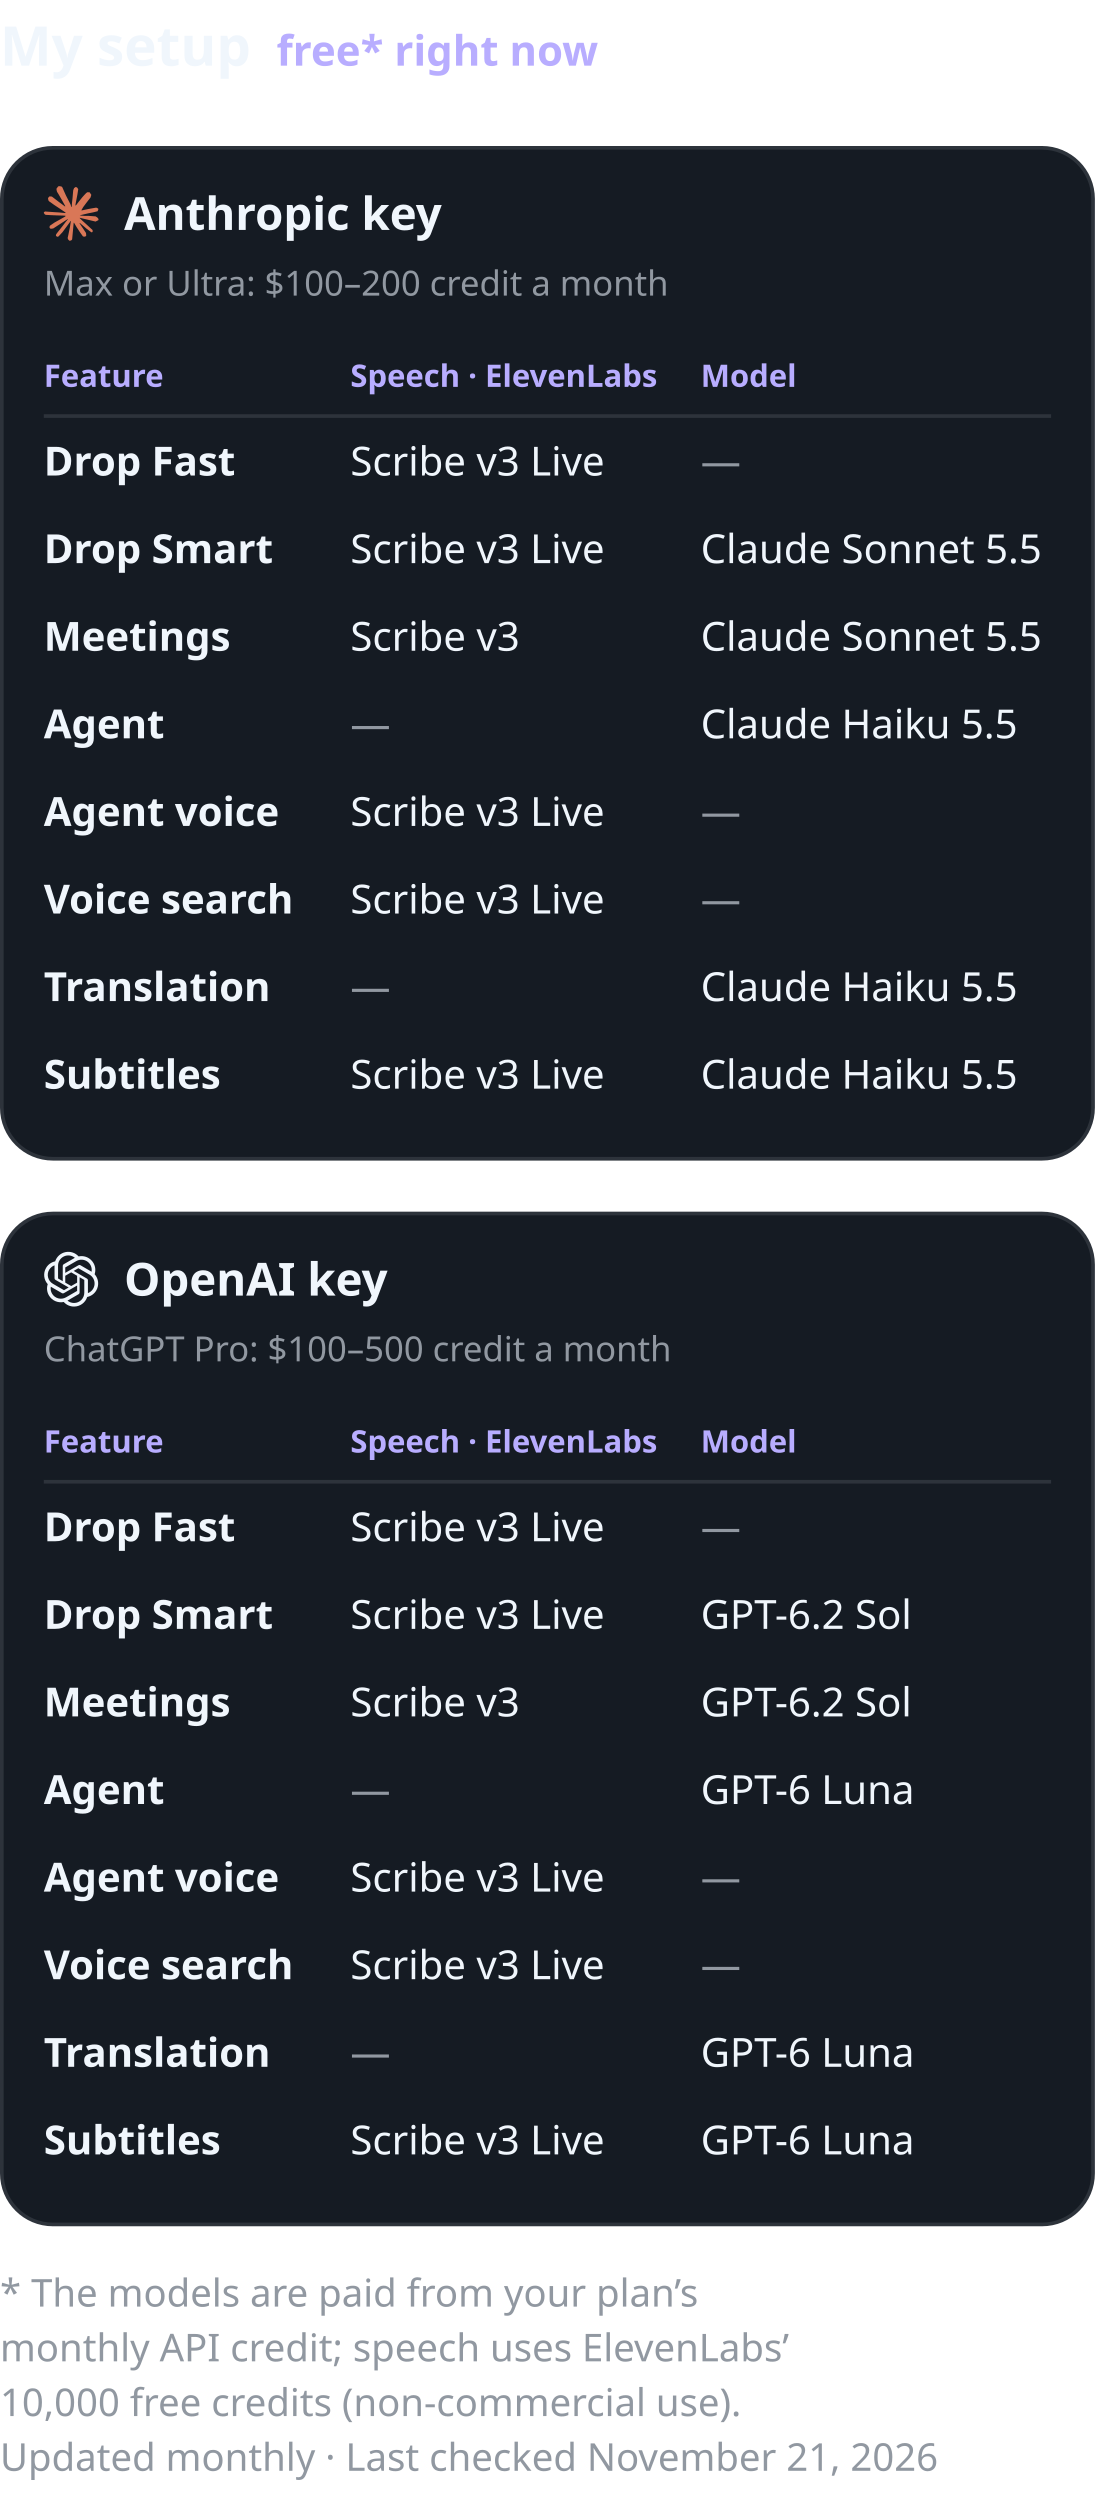
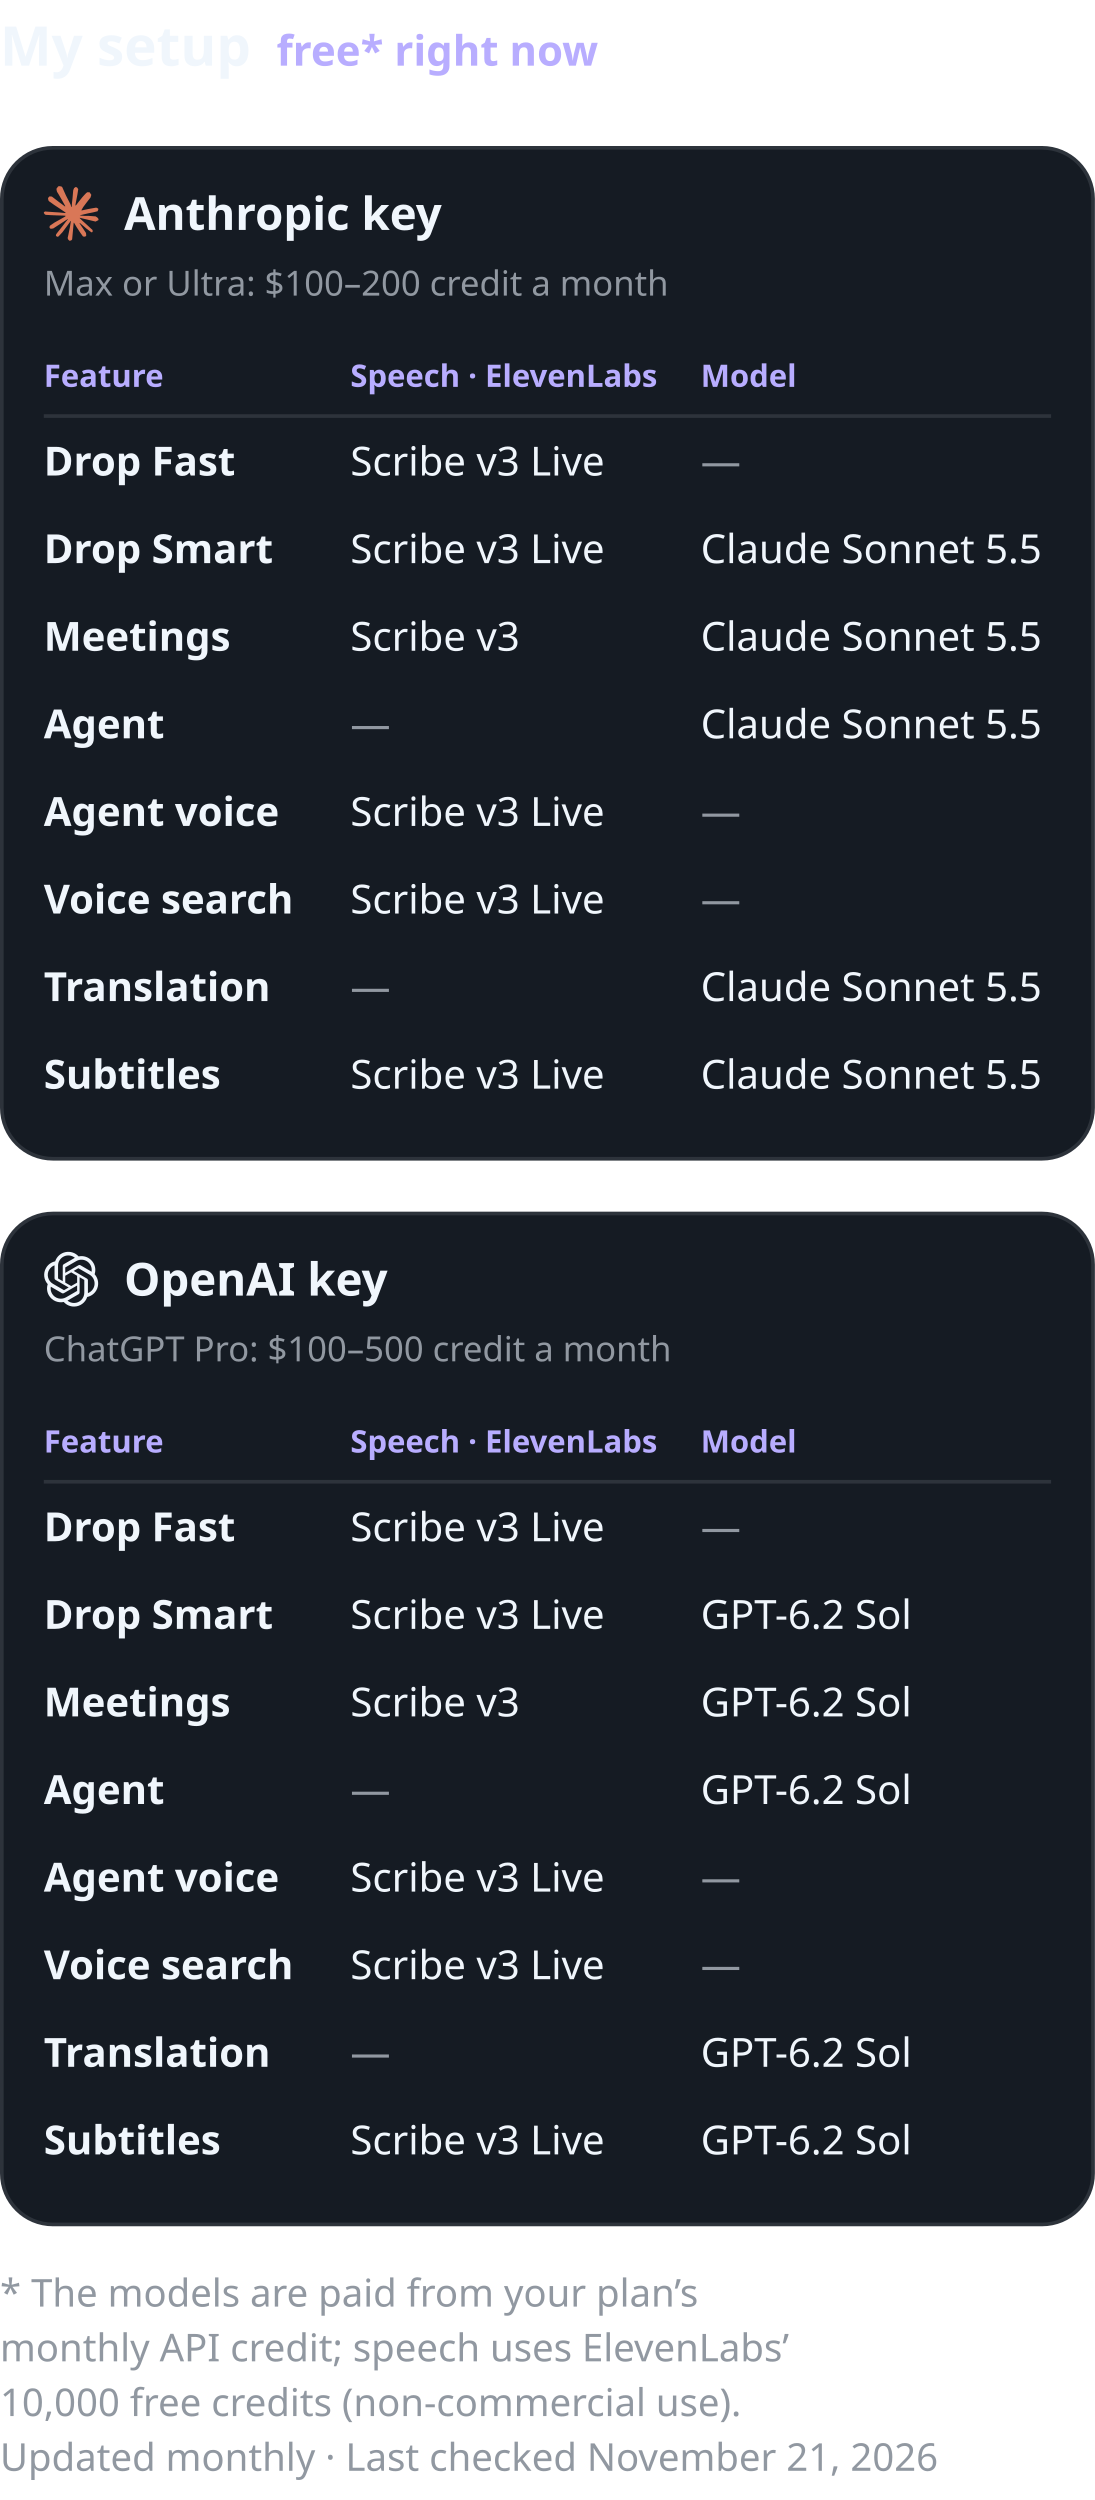
<svg xmlns="http://www.w3.org/2000/svg" width="300" height="685" viewBox="0 0 300 685">
  <text x="0" y="18" font-family="-apple-system, BlinkMacSystemFont, 'Segoe UI', 'Noto Sans', Helvetica, Arial, sans-serif" font-size="15" font-weight="700" fill="#f0f6fc">My setup<tspan dx="7" font-size="11.5" font-weight="600" fill="#b8adff">free* right now</tspan>
  </text>
  <rect x="0.5" y="40.5" width="299.0" height="277" rx="14" fill="#151b23" stroke="#2d333b" />
  <svg x="12" y="51" width="15" height="15" fill="#d97757" role="img" viewBox="0 0 24 24">
    <path d="m4.714 15.956 4.717-2.647.079-.231-.079-.128h-.231l-.789-.049-2.696-.073-2.337-.097-2.265-.121-.571-.121-.534-.704.055-.352.48-.322.686.061 1.518.103 2.277.158 1.651.097 2.447.255h.389l.055-.158-.134-.097-.103-.097L6.973 9.836l-2.55-1.688-1.336-.971-.723-.492-.364-.461-.158-1.008.656-.723.88.061.225.061.892.686 1.906 1.475 2.489 1.834.364.303.146-.103.018-.073-.164-.273-1.354-2.447-1.445-2.489-.643-1.032-.17-.619c-.061-.255-.103-.467-.103-.729L6.287.134 6.7 0l.996.134.419.364.619 1.415 1.002 2.228 1.554 3.03.455.898.243.832.091.255h.158v-.146l.128-1.706.237-2.095.231-2.696.079-.759.376-.911.747-.492.583.279.48.686-.067.443-.285 1.852-.559 2.902-.364 1.943h.212l.243-.243.984-1.305 1.651-2.064.729-.82.85-.905.546-.431h1.032l.759 1.129-.34 1.166-1.062 1.348-.88 1.141-1.263 1.7-.789 1.36.073.109.188-.018 2.853-.607 1.542-.279 1.84-.316.832.389.091.395-.328.807-1.967.486-2.307.461-3.436.814-.043.03.049.061 1.548.146.662.036h1.621l3.018.225.789.522.474.638-.079.486-1.214.619-1.639-.389-3.825-.911-1.311-.328h-.182v.109l1.093 1.069 2.003 1.809 2.507 2.331.128.577-.322.455-.34-.049-2.204-1.657-.85-.747-1.925-1.621h-.128v.17l.443.65 2.344 3.521.121 1.081-.17.352-.607.212-.668-.121-1.372-1.925L14.38 17.959l-1.141-1.943-.14.079-.674 7.255-.316.37-.729.279-.607-.461-.322-.747.322-1.475.389-1.925.316-1.53.285-1.9.17-.631-.012-.043-.14.018-1.433 1.967-2.18 2.945-1.724 1.846-.413.164-.716-.37.067-.662.401-.589 2.386-3.036 1.439-1.882.929-1.087-.006-.158h-.055l-6.338 4.116-1.129.146-.486-.455.061-.747.231-.243 1.906-1.311Z" />
  </svg>
  <text x="34.0" y="63" font-family="-apple-system, BlinkMacSystemFont, 'Segoe UI', 'Noto Sans', Helvetica, Arial, sans-serif" font-size="12.5" font-weight="600" fill="#f0f6fc">Anthropic key</text>
  <text x="12.0" y="81" font-family="-apple-system, BlinkMacSystemFont, 'Segoe UI', 'Noto Sans', Helvetica, Arial, sans-serif" font-size="9.5" fill="#9198a1">Max or Ultra: $100–200 credit a month</text>
  <text x="12.0" y="106" font-family="-apple-system, BlinkMacSystemFont, 'Segoe UI', 'Noto Sans', Helvetica, Arial, sans-serif" font-size="8.5" font-weight="600" fill="#b8adff">Feature</text>
  <text x="96.0" y="106" font-family="-apple-system, BlinkMacSystemFont, 'Segoe UI', 'Noto Sans', Helvetica, Arial, sans-serif" font-size="8.5" font-weight="600" fill="#b8adff">Speech · ElevenLabs</text>
  <text x="192.0" y="106" font-family="-apple-system, BlinkMacSystemFont, 'Segoe UI', 'Noto Sans', Helvetica, Arial, sans-serif" font-size="8.5" font-weight="600" fill="#b8adff">Model</text>
  <line x1="12.0" y1="114" x2="288.0" y2="114" stroke="#2d333b" />
  <text x="12.0" y="130.3" font-family="-apple-system, BlinkMacSystemFont, 'Segoe UI', 'Noto Sans', Helvetica, Arial, sans-serif" font-size="11" font-weight="600" fill="#f0f6fc">Drop Fast</text>
  <text x="96.0" y="130.3" font-family="-apple-system, BlinkMacSystemFont, 'Segoe UI', 'Noto Sans', Helvetica, Arial, sans-serif" font-size="11" font-weight="400" fill="#f0f6fc">Scribe v3 Live</text>
  <text x="192.0" y="130.3" font-family="-apple-system, BlinkMacSystemFont, 'Segoe UI', 'Noto Sans', Helvetica, Arial, sans-serif" font-size="11" font-weight="400" fill="#9198a1">—</text>
  <text x="12.0" y="154.3" font-family="-apple-system, BlinkMacSystemFont, 'Segoe UI', 'Noto Sans', Helvetica, Arial, sans-serif" font-size="11" font-weight="600" fill="#f0f6fc">Drop Smart</text>
  <text x="96.0" y="154.3" font-family="-apple-system, BlinkMacSystemFont, 'Segoe UI', 'Noto Sans', Helvetica, Arial, sans-serif" font-size="11" font-weight="400" fill="#f0f6fc">Scribe v3 Live</text>
  <text x="192.0" y="154.3" font-family="-apple-system, BlinkMacSystemFont, 'Segoe UI', 'Noto Sans', Helvetica, Arial, sans-serif" font-size="11" font-weight="400" fill="#f0f6fc">Claude Sonnet 5.5</text>
  <text x="12.0" y="178.3" font-family="-apple-system, BlinkMacSystemFont, 'Segoe UI', 'Noto Sans', Helvetica, Arial, sans-serif" font-size="11" font-weight="600" fill="#f0f6fc">Meetings</text>
  <text x="96.0" y="178.3" font-family="-apple-system, BlinkMacSystemFont, 'Segoe UI', 'Noto Sans', Helvetica, Arial, sans-serif" font-size="11" font-weight="400" fill="#f0f6fc">Scribe v3</text>
  <text x="192.0" y="178.3" font-family="-apple-system, BlinkMacSystemFont, 'Segoe UI', 'Noto Sans', Helvetica, Arial, sans-serif" font-size="11" font-weight="400" fill="#f0f6fc">Claude Sonnet 5.5</text>
  <text x="12.0" y="202.3" font-family="-apple-system, BlinkMacSystemFont, 'Segoe UI', 'Noto Sans', Helvetica, Arial, sans-serif" font-size="11" font-weight="600" fill="#f0f6fc">Agent</text>
  <text x="96.0" y="202.3" font-family="-apple-system, BlinkMacSystemFont, 'Segoe UI', 'Noto Sans', Helvetica, Arial, sans-serif" font-size="11" font-weight="400" fill="#9198a1">—</text>
-   <text x="192.0" y="202.3" font-family="-apple-system, BlinkMacSystemFont, 'Segoe UI', 'Noto Sans', Helvetica, Arial, sans-serif" font-size="11" font-weight="400" fill="#f0f6fc">Claude Haiku 5.5</text>
+   <text x="192.0" y="202.3" font-family="-apple-system, BlinkMacSystemFont, 'Segoe UI', 'Noto Sans', Helvetica, Arial, sans-serif" font-size="11" font-weight="400" fill="#f0f6fc">Claude Sonnet 5.5</text>
  <text x="12.0" y="226.3" font-family="-apple-system, BlinkMacSystemFont, 'Segoe UI', 'Noto Sans', Helvetica, Arial, sans-serif" font-size="11" font-weight="600" fill="#f0f6fc">Agent voice</text>
  <text x="96.0" y="226.3" font-family="-apple-system, BlinkMacSystemFont, 'Segoe UI', 'Noto Sans', Helvetica, Arial, sans-serif" font-size="11" font-weight="400" fill="#f0f6fc">Scribe v3 Live</text>
  <text x="192.0" y="226.3" font-family="-apple-system, BlinkMacSystemFont, 'Segoe UI', 'Noto Sans', Helvetica, Arial, sans-serif" font-size="11" font-weight="400" fill="#9198a1">—</text>
  <text x="12.0" y="250.3" font-family="-apple-system, BlinkMacSystemFont, 'Segoe UI', 'Noto Sans', Helvetica, Arial, sans-serif" font-size="11" font-weight="600" fill="#f0f6fc">Voice search</text>
  <text x="96.0" y="250.3" font-family="-apple-system, BlinkMacSystemFont, 'Segoe UI', 'Noto Sans', Helvetica, Arial, sans-serif" font-size="11" font-weight="400" fill="#f0f6fc">Scribe v3 Live</text>
  <text x="192.0" y="250.3" font-family="-apple-system, BlinkMacSystemFont, 'Segoe UI', 'Noto Sans', Helvetica, Arial, sans-serif" font-size="11" font-weight="400" fill="#9198a1">—</text>
  <text x="12.0" y="274.3" font-family="-apple-system, BlinkMacSystemFont, 'Segoe UI', 'Noto Sans', Helvetica, Arial, sans-serif" font-size="11" font-weight="600" fill="#f0f6fc">Translation</text>
  <text x="96.0" y="274.3" font-family="-apple-system, BlinkMacSystemFont, 'Segoe UI', 'Noto Sans', Helvetica, Arial, sans-serif" font-size="11" font-weight="400" fill="#9198a1">—</text>
-   <text x="192.0" y="274.3" font-family="-apple-system, BlinkMacSystemFont, 'Segoe UI', 'Noto Sans', Helvetica, Arial, sans-serif" font-size="11" font-weight="400" fill="#f0f6fc">Claude Haiku 5.5</text>
+   <text x="192.0" y="274.3" font-family="-apple-system, BlinkMacSystemFont, 'Segoe UI', 'Noto Sans', Helvetica, Arial, sans-serif" font-size="11" font-weight="400" fill="#f0f6fc">Claude Sonnet 5.5</text>
  <text x="12.0" y="298.3" font-family="-apple-system, BlinkMacSystemFont, 'Segoe UI', 'Noto Sans', Helvetica, Arial, sans-serif" font-size="11" font-weight="600" fill="#f0f6fc">Subtitles</text>
  <text x="96.0" y="298.3" font-family="-apple-system, BlinkMacSystemFont, 'Segoe UI', 'Noto Sans', Helvetica, Arial, sans-serif" font-size="11" font-weight="400" fill="#f0f6fc">Scribe v3 Live</text>
-   <text x="192.0" y="298.3" font-family="-apple-system, BlinkMacSystemFont, 'Segoe UI', 'Noto Sans', Helvetica, Arial, sans-serif" font-size="11" font-weight="400" fill="#f0f6fc">Claude Haiku 5.5</text>
+   <text x="192.0" y="298.3" font-family="-apple-system, BlinkMacSystemFont, 'Segoe UI', 'Noto Sans', Helvetica, Arial, sans-serif" font-size="11" font-weight="400" fill="#f0f6fc">Claude Sonnet 5.5</text>
  <rect x="0.5" y="332.5" width="299.0" height="277" rx="14" fill="#151b23" stroke="#2d333b" />
  <svg x="12" y="343" width="15" height="15" fill="#f0f6fc" role="img" viewBox="0 0 24 24">
    <path d="M22.282 9.821a5.985 5.985 0 0 0-.516-4.911 6.046 6.046 0 0 0-6.51-2.9A6.065 6.065 0 0 0 4.981 4.182a5.985 5.985 0 0 0-3.998 2.9 6.046 6.046 0 0 0 .743 7.097 5.98 5.98 0 0 0 .511 4.911 6.051 6.051 0 0 0 6.515 2.9A5.985 5.985 0 0 0 13.26 24a6.056 6.056 0 0 0 5.772-4.206 5.989 5.989 0 0 0 3.998-2.9 6.056 6.056 0 0 0-.748-7.073zm-9.022 12.608a4.476 4.476 0 0 1-2.876-1.041l.142-.08 4.778-2.758a.795.795 0 0 0 .393-.681v-6.737l2.02 1.169a.071.071 0 0 1 .038.052v5.583a4.504 4.504 0 0 1-4.495 4.494zm-9.661-4.125a4.471 4.471 0 0 1-.535-3.014l.142.085 4.783 2.758a.771.771 0 0 0 .781 0l5.843-3.369v2.332a.08.08 0 0 1-.033.061L9.74 19.95a4.499 4.499 0 0 1-6.141-1.646zM2.341 7.896a4.485 4.485 0 0 1 2.365-1.973V11.6a.766.766 0 0 0 .388.676l5.814 3.354-2.02 1.169a.076.076 0 0 1-.071 0l-4.83-2.787A4.504 4.504 0 0 1 2.341 7.872zm16.596 3.856L13.104 8.364 15.119 7.2a.076.076 0 0 1 .071 0l4.83 2.791a4.494 4.494 0 0 1-.676 8.104v-5.677a.79.79 0 0 0-.407-.667zm2.011-3.023l-.142-.085-4.774-2.782a.776.776 0 0 0-.785 0L9.409 9.23V6.897a.066.066 0 0 1 .028-.061l4.83-2.787a4.499 4.499 0 0 1 6.68 4.66zM8.306 12.863l-2.02-1.164a.08.08 0 0 1-.038-.057V6.074a4.499 4.499 0 0 1 7.376-3.454l-.142.081L8.704 5.459a.795.795 0 0 0-.393.681zm1.098-2.365l2.602-1.5 2.607 1.5v2.999l-2.597 1.5-2.607-1.5Z" />
  </svg>
  <text x="34.0" y="355" font-family="-apple-system, BlinkMacSystemFont, 'Segoe UI', 'Noto Sans', Helvetica, Arial, sans-serif" font-size="12.5" font-weight="600" fill="#f0f6fc">OpenAI key</text>
  <text x="12.0" y="373" font-family="-apple-system, BlinkMacSystemFont, 'Segoe UI', 'Noto Sans', Helvetica, Arial, sans-serif" font-size="9.5" fill="#9198a1">ChatGPT Pro: $100–500 credit a month</text>
  <text x="12.0" y="398" font-family="-apple-system, BlinkMacSystemFont, 'Segoe UI', 'Noto Sans', Helvetica, Arial, sans-serif" font-size="8.5" font-weight="600" fill="#b8adff">Feature</text>
  <text x="96.0" y="398" font-family="-apple-system, BlinkMacSystemFont, 'Segoe UI', 'Noto Sans', Helvetica, Arial, sans-serif" font-size="8.5" font-weight="600" fill="#b8adff">Speech · ElevenLabs</text>
  <text x="192.0" y="398" font-family="-apple-system, BlinkMacSystemFont, 'Segoe UI', 'Noto Sans', Helvetica, Arial, sans-serif" font-size="8.5" font-weight="600" fill="#b8adff">Model</text>
  <line x1="12.0" y1="406" x2="288.0" y2="406" stroke="#2d333b" />
  <text x="12.0" y="422.3" font-family="-apple-system, BlinkMacSystemFont, 'Segoe UI', 'Noto Sans', Helvetica, Arial, sans-serif" font-size="11" font-weight="600" fill="#f0f6fc">Drop Fast</text>
  <text x="96.0" y="422.3" font-family="-apple-system, BlinkMacSystemFont, 'Segoe UI', 'Noto Sans', Helvetica, Arial, sans-serif" font-size="11" font-weight="400" fill="#f0f6fc">Scribe v3 Live</text>
  <text x="192.0" y="422.3" font-family="-apple-system, BlinkMacSystemFont, 'Segoe UI', 'Noto Sans', Helvetica, Arial, sans-serif" font-size="11" font-weight="400" fill="#9198a1">—</text>
  <text x="12.0" y="446.3" font-family="-apple-system, BlinkMacSystemFont, 'Segoe UI', 'Noto Sans', Helvetica, Arial, sans-serif" font-size="11" font-weight="600" fill="#f0f6fc">Drop Smart</text>
  <text x="96.0" y="446.3" font-family="-apple-system, BlinkMacSystemFont, 'Segoe UI', 'Noto Sans', Helvetica, Arial, sans-serif" font-size="11" font-weight="400" fill="#f0f6fc">Scribe v3 Live</text>
  <text x="192.0" y="446.3" font-family="-apple-system, BlinkMacSystemFont, 'Segoe UI', 'Noto Sans', Helvetica, Arial, sans-serif" font-size="11" font-weight="400" fill="#f0f6fc">GPT-6.2 Sol</text>
  <text x="12.0" y="470.3" font-family="-apple-system, BlinkMacSystemFont, 'Segoe UI', 'Noto Sans', Helvetica, Arial, sans-serif" font-size="11" font-weight="600" fill="#f0f6fc">Meetings</text>
  <text x="96.0" y="470.3" font-family="-apple-system, BlinkMacSystemFont, 'Segoe UI', 'Noto Sans', Helvetica, Arial, sans-serif" font-size="11" font-weight="400" fill="#f0f6fc">Scribe v3</text>
  <text x="192.0" y="470.3" font-family="-apple-system, BlinkMacSystemFont, 'Segoe UI', 'Noto Sans', Helvetica, Arial, sans-serif" font-size="11" font-weight="400" fill="#f0f6fc">GPT-6.2 Sol</text>
  <text x="12.0" y="494.3" font-family="-apple-system, BlinkMacSystemFont, 'Segoe UI', 'Noto Sans', Helvetica, Arial, sans-serif" font-size="11" font-weight="600" fill="#f0f6fc">Agent</text>
  <text x="96.0" y="494.3" font-family="-apple-system, BlinkMacSystemFont, 'Segoe UI', 'Noto Sans', Helvetica, Arial, sans-serif" font-size="11" font-weight="400" fill="#9198a1">—</text>
-   <text x="192.0" y="494.3" font-family="-apple-system, BlinkMacSystemFont, 'Segoe UI', 'Noto Sans', Helvetica, Arial, sans-serif" font-size="11" font-weight="400" fill="#f0f6fc">GPT-6 Luna</text>
+   <text x="192.0" y="494.3" font-family="-apple-system, BlinkMacSystemFont, 'Segoe UI', 'Noto Sans', Helvetica, Arial, sans-serif" font-size="11" font-weight="400" fill="#f0f6fc">GPT-6.2 Sol</text>
  <text x="12.0" y="518.3" font-family="-apple-system, BlinkMacSystemFont, 'Segoe UI', 'Noto Sans', Helvetica, Arial, sans-serif" font-size="11" font-weight="600" fill="#f0f6fc">Agent voice</text>
  <text x="96.0" y="518.3" font-family="-apple-system, BlinkMacSystemFont, 'Segoe UI', 'Noto Sans', Helvetica, Arial, sans-serif" font-size="11" font-weight="400" fill="#f0f6fc">Scribe v3 Live</text>
  <text x="192.0" y="518.3" font-family="-apple-system, BlinkMacSystemFont, 'Segoe UI', 'Noto Sans', Helvetica, Arial, sans-serif" font-size="11" font-weight="400" fill="#9198a1">—</text>
  <text x="12.0" y="542.3" font-family="-apple-system, BlinkMacSystemFont, 'Segoe UI', 'Noto Sans', Helvetica, Arial, sans-serif" font-size="11" font-weight="600" fill="#f0f6fc">Voice search</text>
  <text x="96.0" y="542.3" font-family="-apple-system, BlinkMacSystemFont, 'Segoe UI', 'Noto Sans', Helvetica, Arial, sans-serif" font-size="11" font-weight="400" fill="#f0f6fc">Scribe v3 Live</text>
  <text x="192.0" y="542.3" font-family="-apple-system, BlinkMacSystemFont, 'Segoe UI', 'Noto Sans', Helvetica, Arial, sans-serif" font-size="11" font-weight="400" fill="#9198a1">—</text>
  <text x="12.0" y="566.3" font-family="-apple-system, BlinkMacSystemFont, 'Segoe UI', 'Noto Sans', Helvetica, Arial, sans-serif" font-size="11" font-weight="600" fill="#f0f6fc">Translation</text>
  <text x="96.0" y="566.3" font-family="-apple-system, BlinkMacSystemFont, 'Segoe UI', 'Noto Sans', Helvetica, Arial, sans-serif" font-size="11" font-weight="400" fill="#9198a1">—</text>
-   <text x="192.0" y="566.3" font-family="-apple-system, BlinkMacSystemFont, 'Segoe UI', 'Noto Sans', Helvetica, Arial, sans-serif" font-size="11" font-weight="400" fill="#f0f6fc">GPT-6 Luna</text>
+   <text x="192.0" y="566.3" font-family="-apple-system, BlinkMacSystemFont, 'Segoe UI', 'Noto Sans', Helvetica, Arial, sans-serif" font-size="11" font-weight="400" fill="#f0f6fc">GPT-6.2 Sol</text>
  <text x="12.0" y="590.3" font-family="-apple-system, BlinkMacSystemFont, 'Segoe UI', 'Noto Sans', Helvetica, Arial, sans-serif" font-size="11" font-weight="600" fill="#f0f6fc">Subtitles</text>
  <text x="96.0" y="590.3" font-family="-apple-system, BlinkMacSystemFont, 'Segoe UI', 'Noto Sans', Helvetica, Arial, sans-serif" font-size="11" font-weight="400" fill="#f0f6fc">Scribe v3 Live</text>
-   <text x="192.0" y="590.3" font-family="-apple-system, BlinkMacSystemFont, 'Segoe UI', 'Noto Sans', Helvetica, Arial, sans-serif" font-size="11" font-weight="400" fill="#f0f6fc">GPT-6 Luna</text>
+   <text x="192.0" y="590.3" font-family="-apple-system, BlinkMacSystemFont, 'Segoe UI', 'Noto Sans', Helvetica, Arial, sans-serif" font-size="11" font-weight="400" fill="#f0f6fc">GPT-6.2 Sol</text>
  <text x="0" y="632" font-family="-apple-system, BlinkMacSystemFont, 'Segoe UI', 'Noto Sans', Helvetica, Arial, sans-serif" font-size="10.5" fill="#9198a1">* The models are paid from your plan’s</text>
  <text x="0" y="647" font-family="-apple-system, BlinkMacSystemFont, 'Segoe UI', 'Noto Sans', Helvetica, Arial, sans-serif" font-size="10.5" fill="#9198a1">monthly API credit; speech uses ElevenLabs’</text>
  <text x="0" y="662" font-family="-apple-system, BlinkMacSystemFont, 'Segoe UI', 'Noto Sans', Helvetica, Arial, sans-serif" font-size="10.5" fill="#9198a1">10,000 free credits (non-commercial use).</text>
  <text x="0" y="677" font-family="-apple-system, BlinkMacSystemFont, 'Segoe UI', 'Noto Sans', Helvetica, Arial, sans-serif" font-size="10.5" fill="#9198a1">Updated monthly · Last checked November 21, 2026</text>
</svg>
